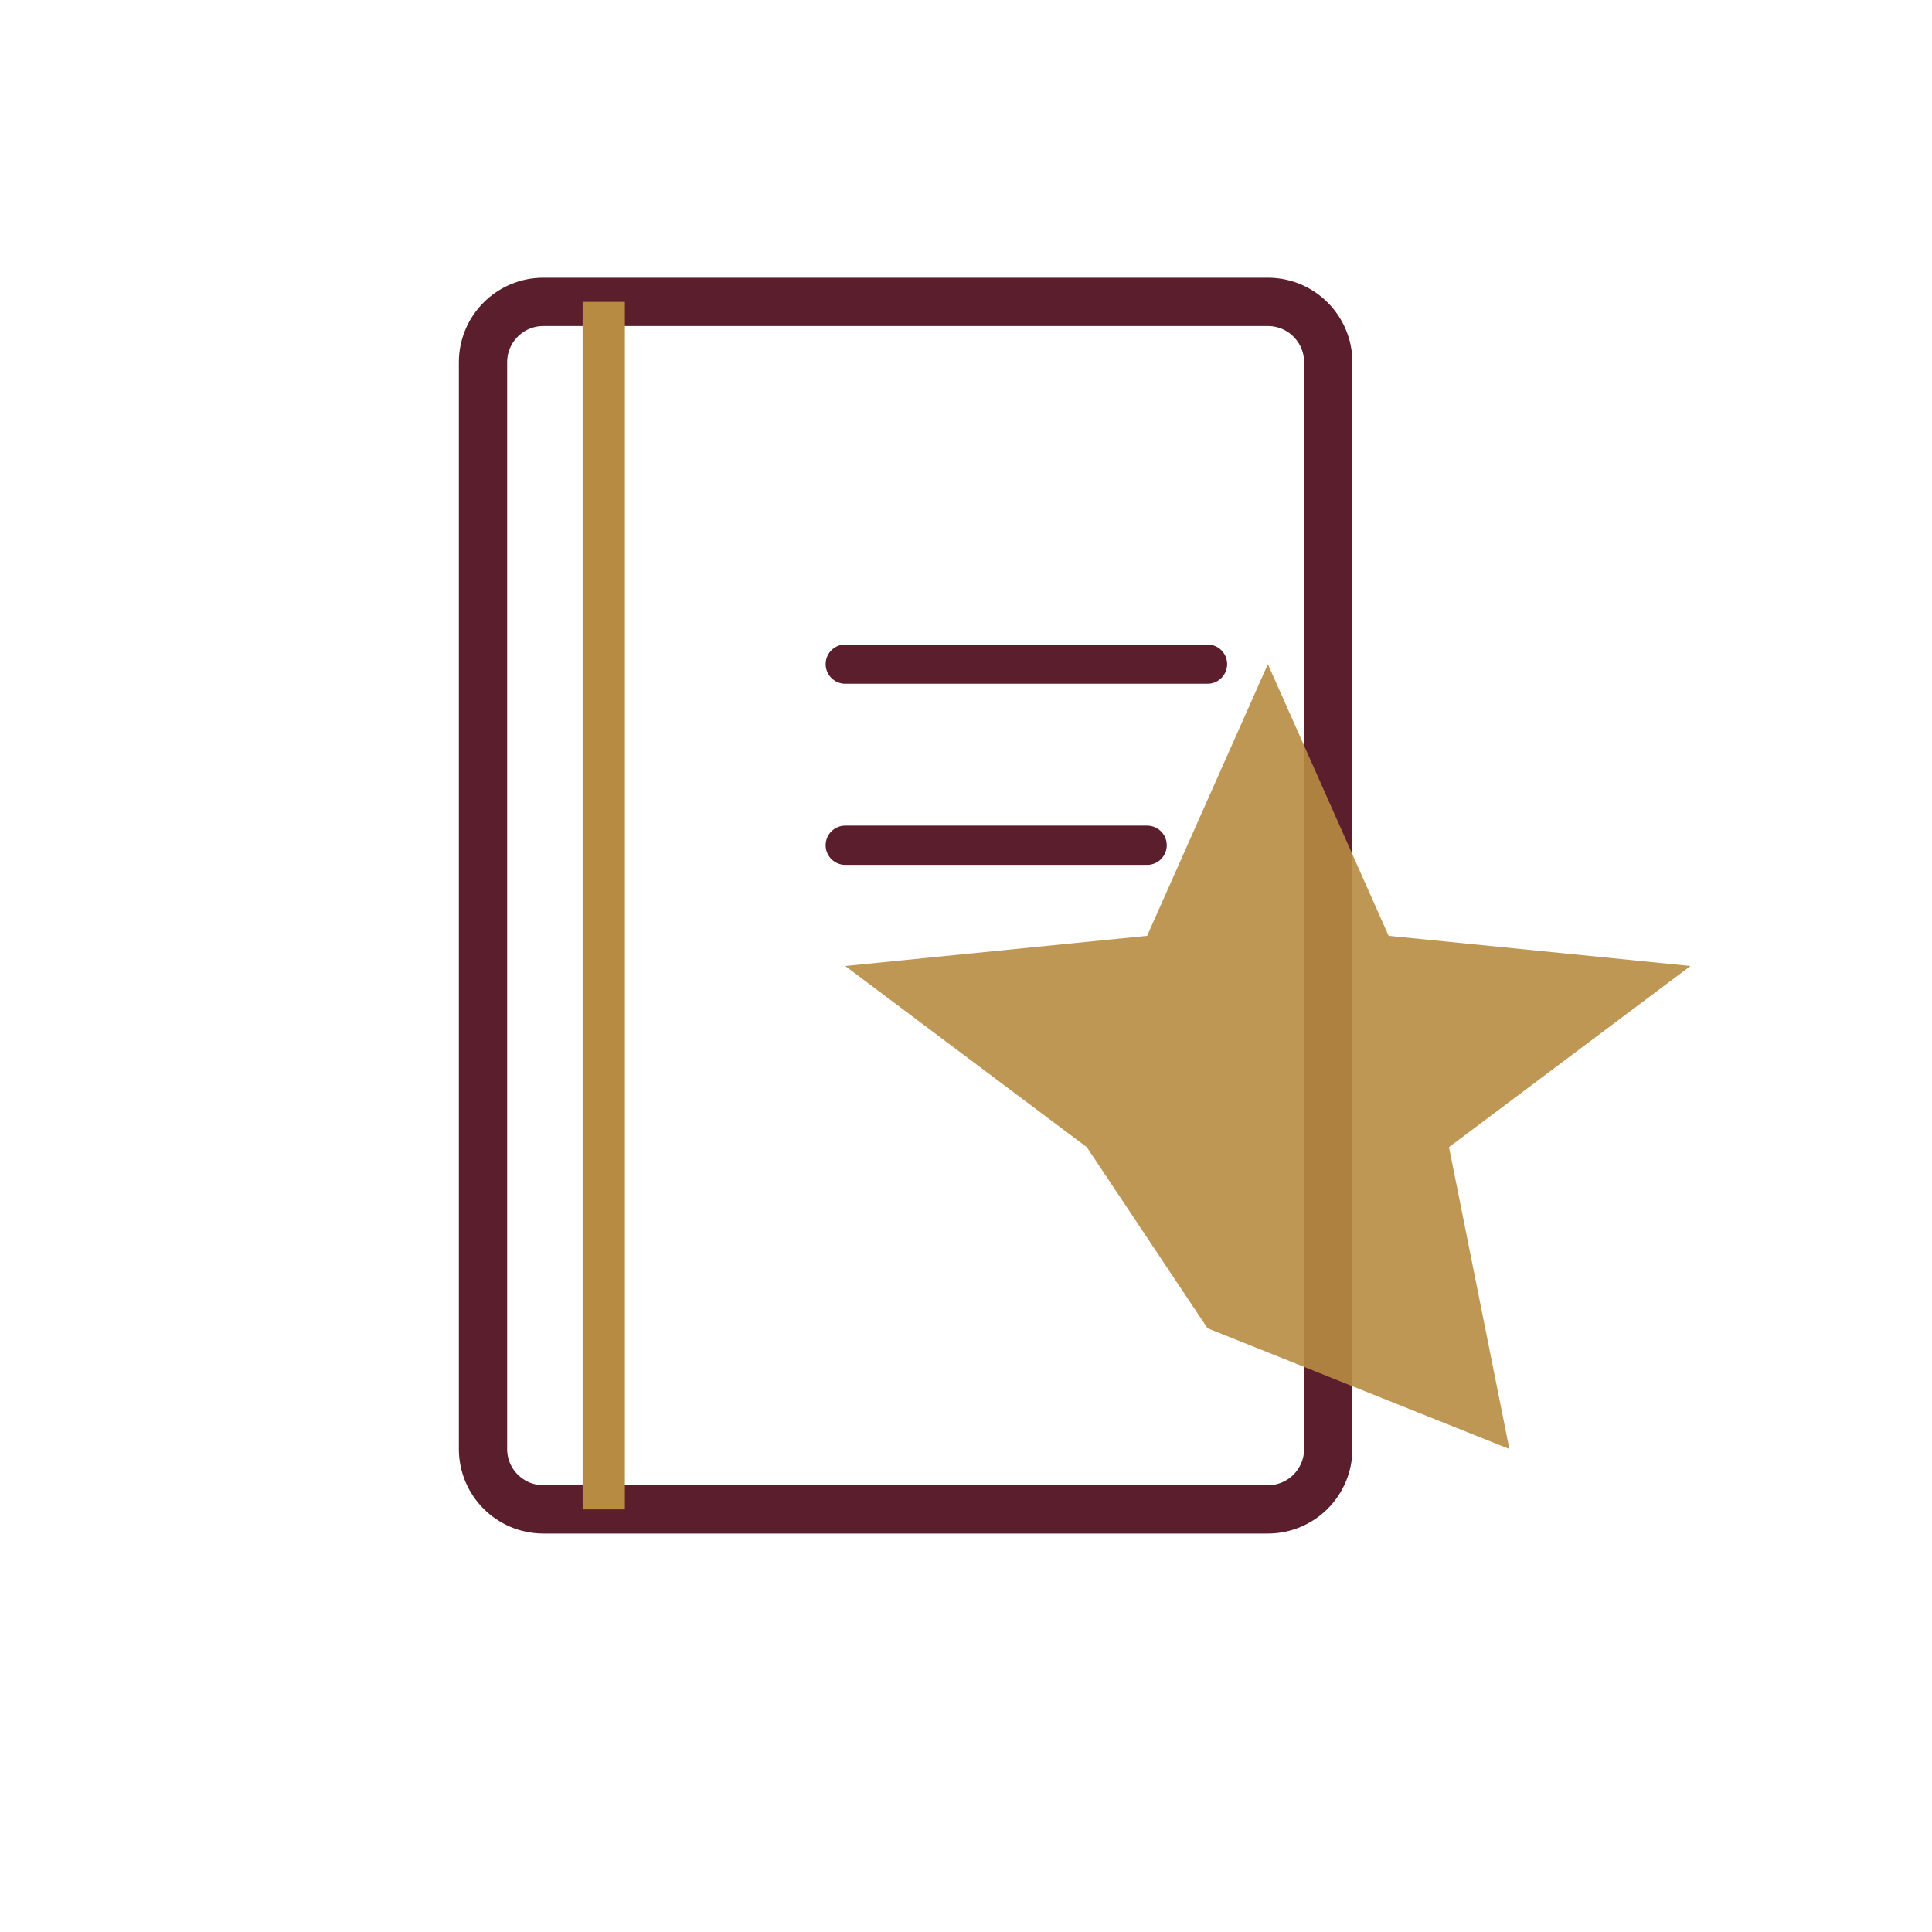
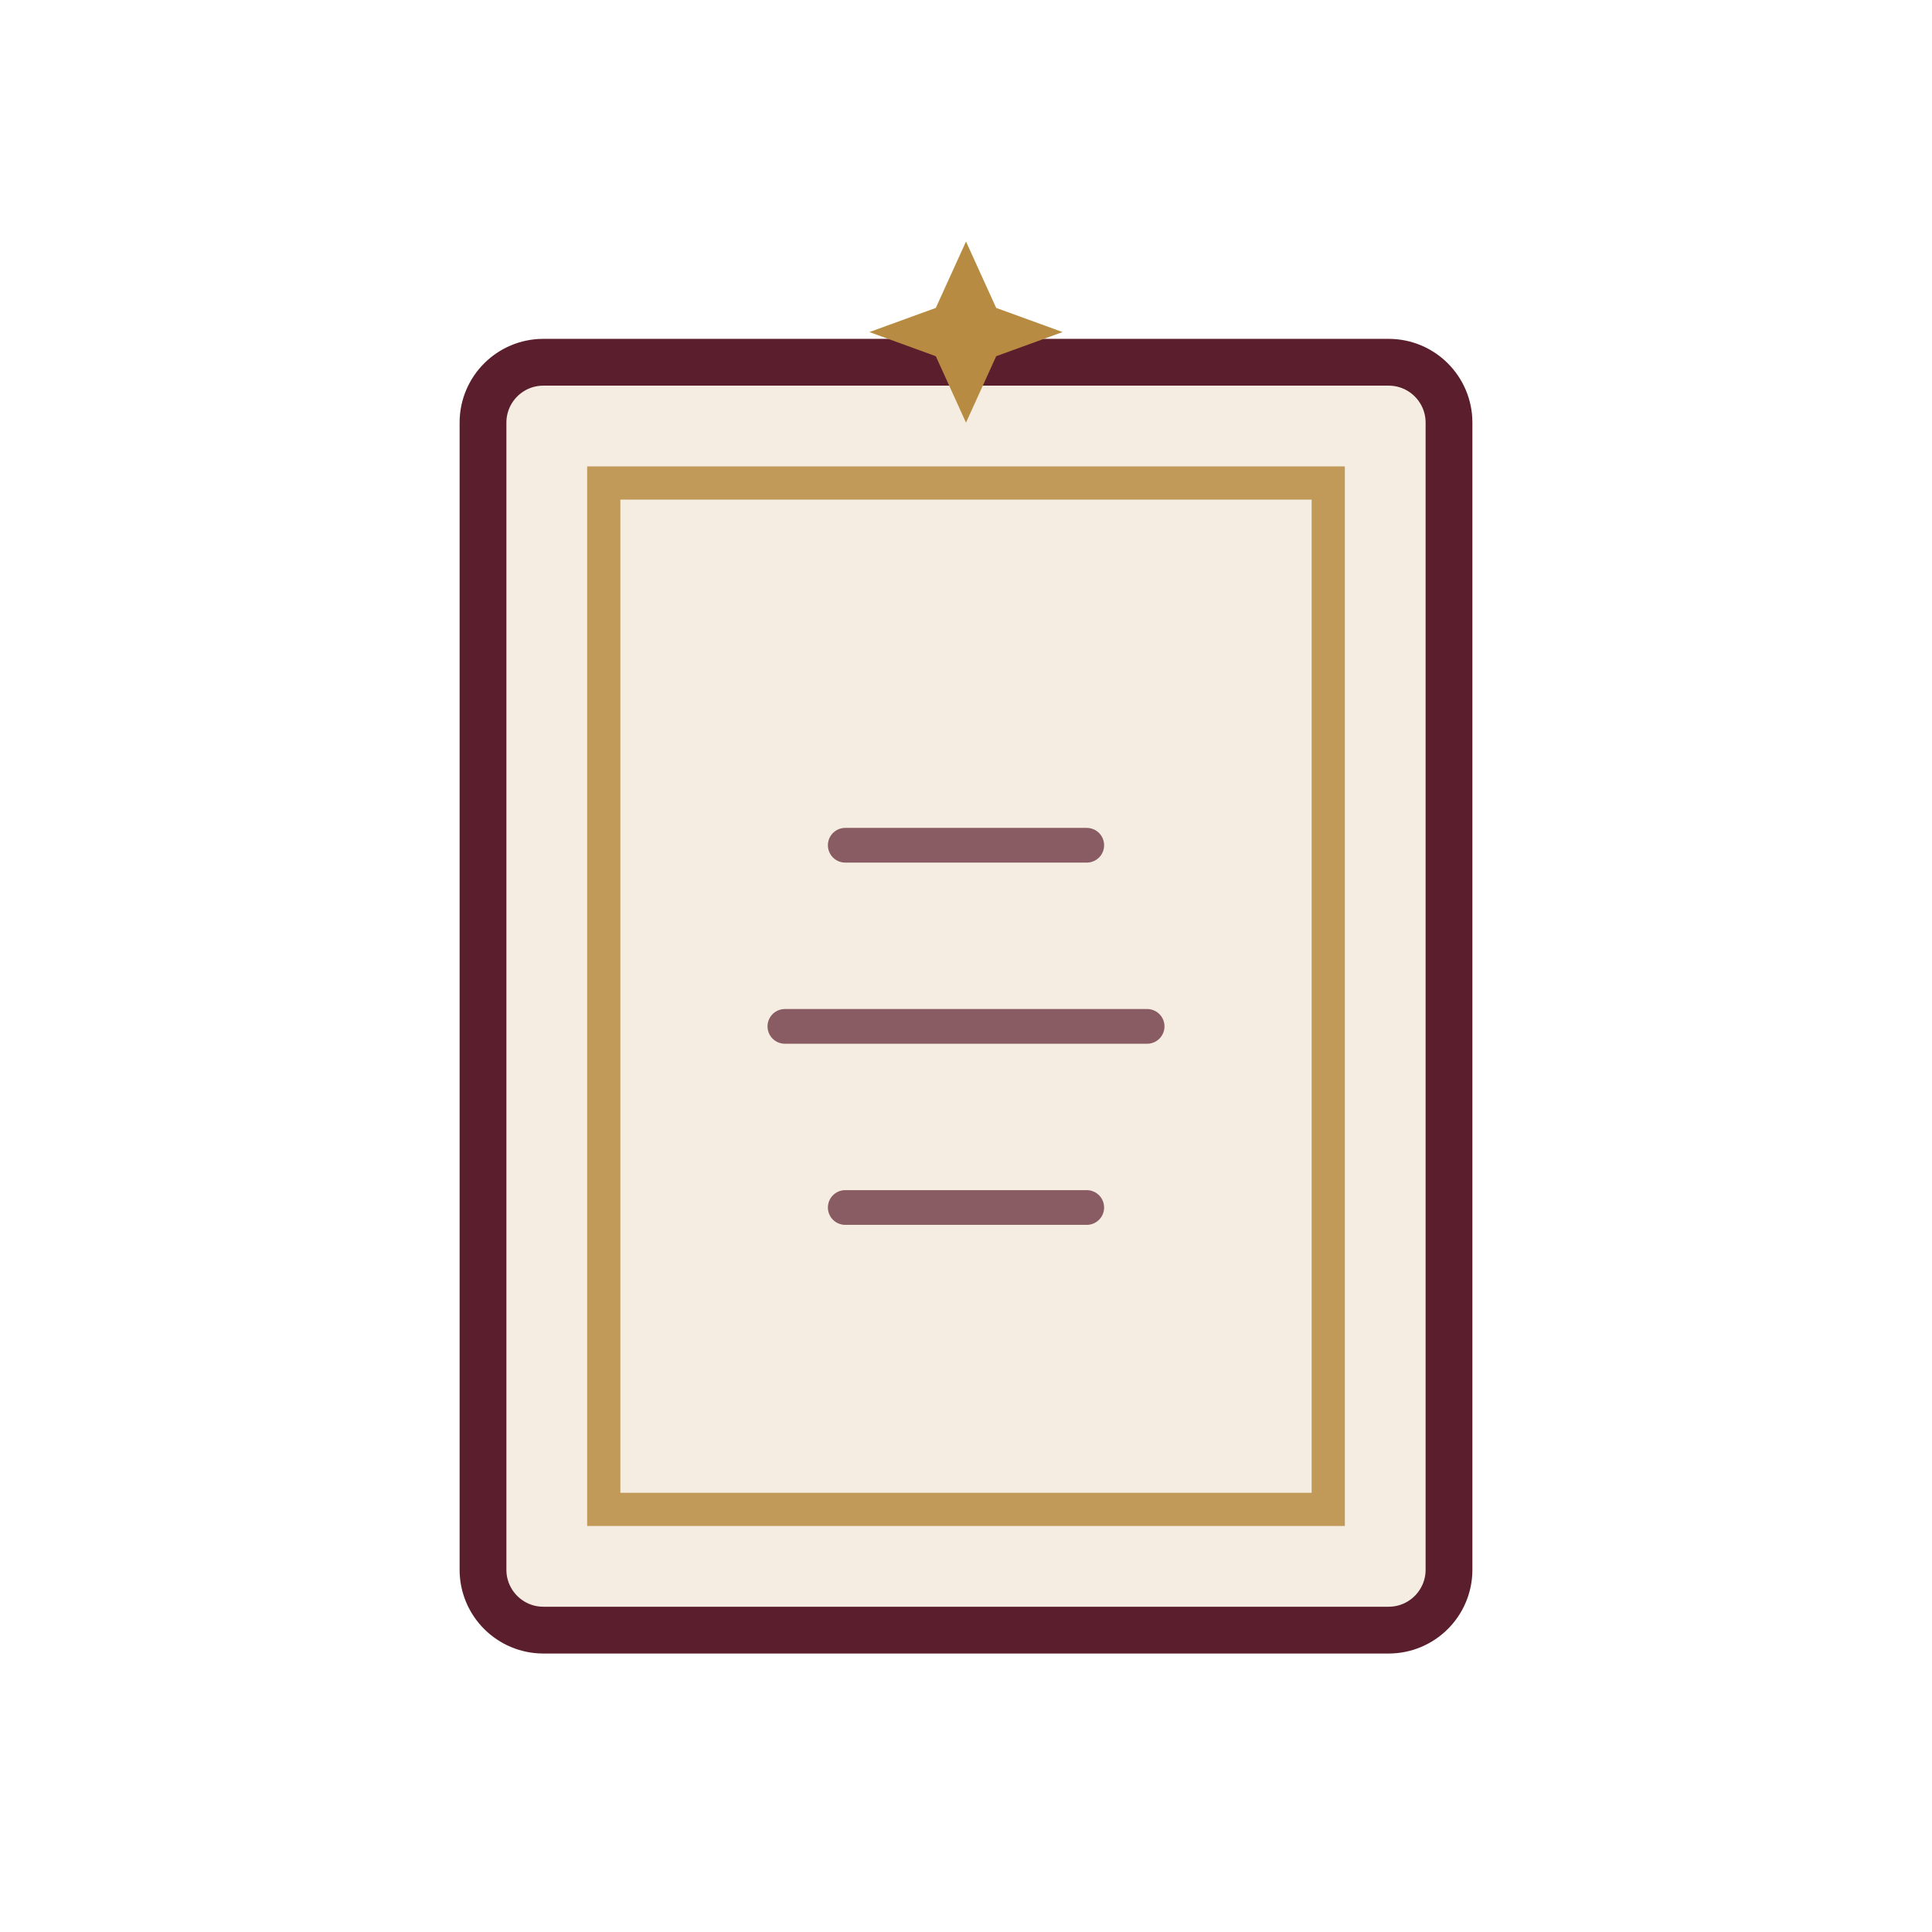
<svg xmlns="http://www.w3.org/2000/svg" viewBox="0 0 64 64" fill="none" aria-hidden="true">
-   <rect x="16" y="10" width="28" height="40" rx="2" stroke="#5B1E2D" stroke-width="1.6" />
-   <path d="M20 10v40" stroke="#B78C42" stroke-width="1.4" />
-   <path d="M28 22h12M28 28h10" stroke="#5B1E2D" stroke-width="1.3" stroke-linecap="round" />
-   <path d="M40 44l10 4-2-10 8-6-10-1-4-9-4 9-10 1 8 6z" fill="#B78C42" opacity="0.9" />
+   <rect x="16" y="12" width="32" height="42" rx="2" fill="#F5EDE2" stroke="#5B1E2D" stroke-width="1.55" />
+   <path d="M20 16 H44 V50 H20 Z" stroke="#B78C42" stroke-width="1.1" opacity="0.85" />
+   <path d="M28 28h8M26 34h12M28 40h8" stroke="#5B1E2D" stroke-width="1.15" stroke-linecap="round" opacity="0.7" />
+   <path d="M32 8 L33 10.2 L35.2 11 L33 11.8 L32 14 L31 11.8 L28.8 11 L31 10.2 Z" fill="#B78C42" />
</svg>
